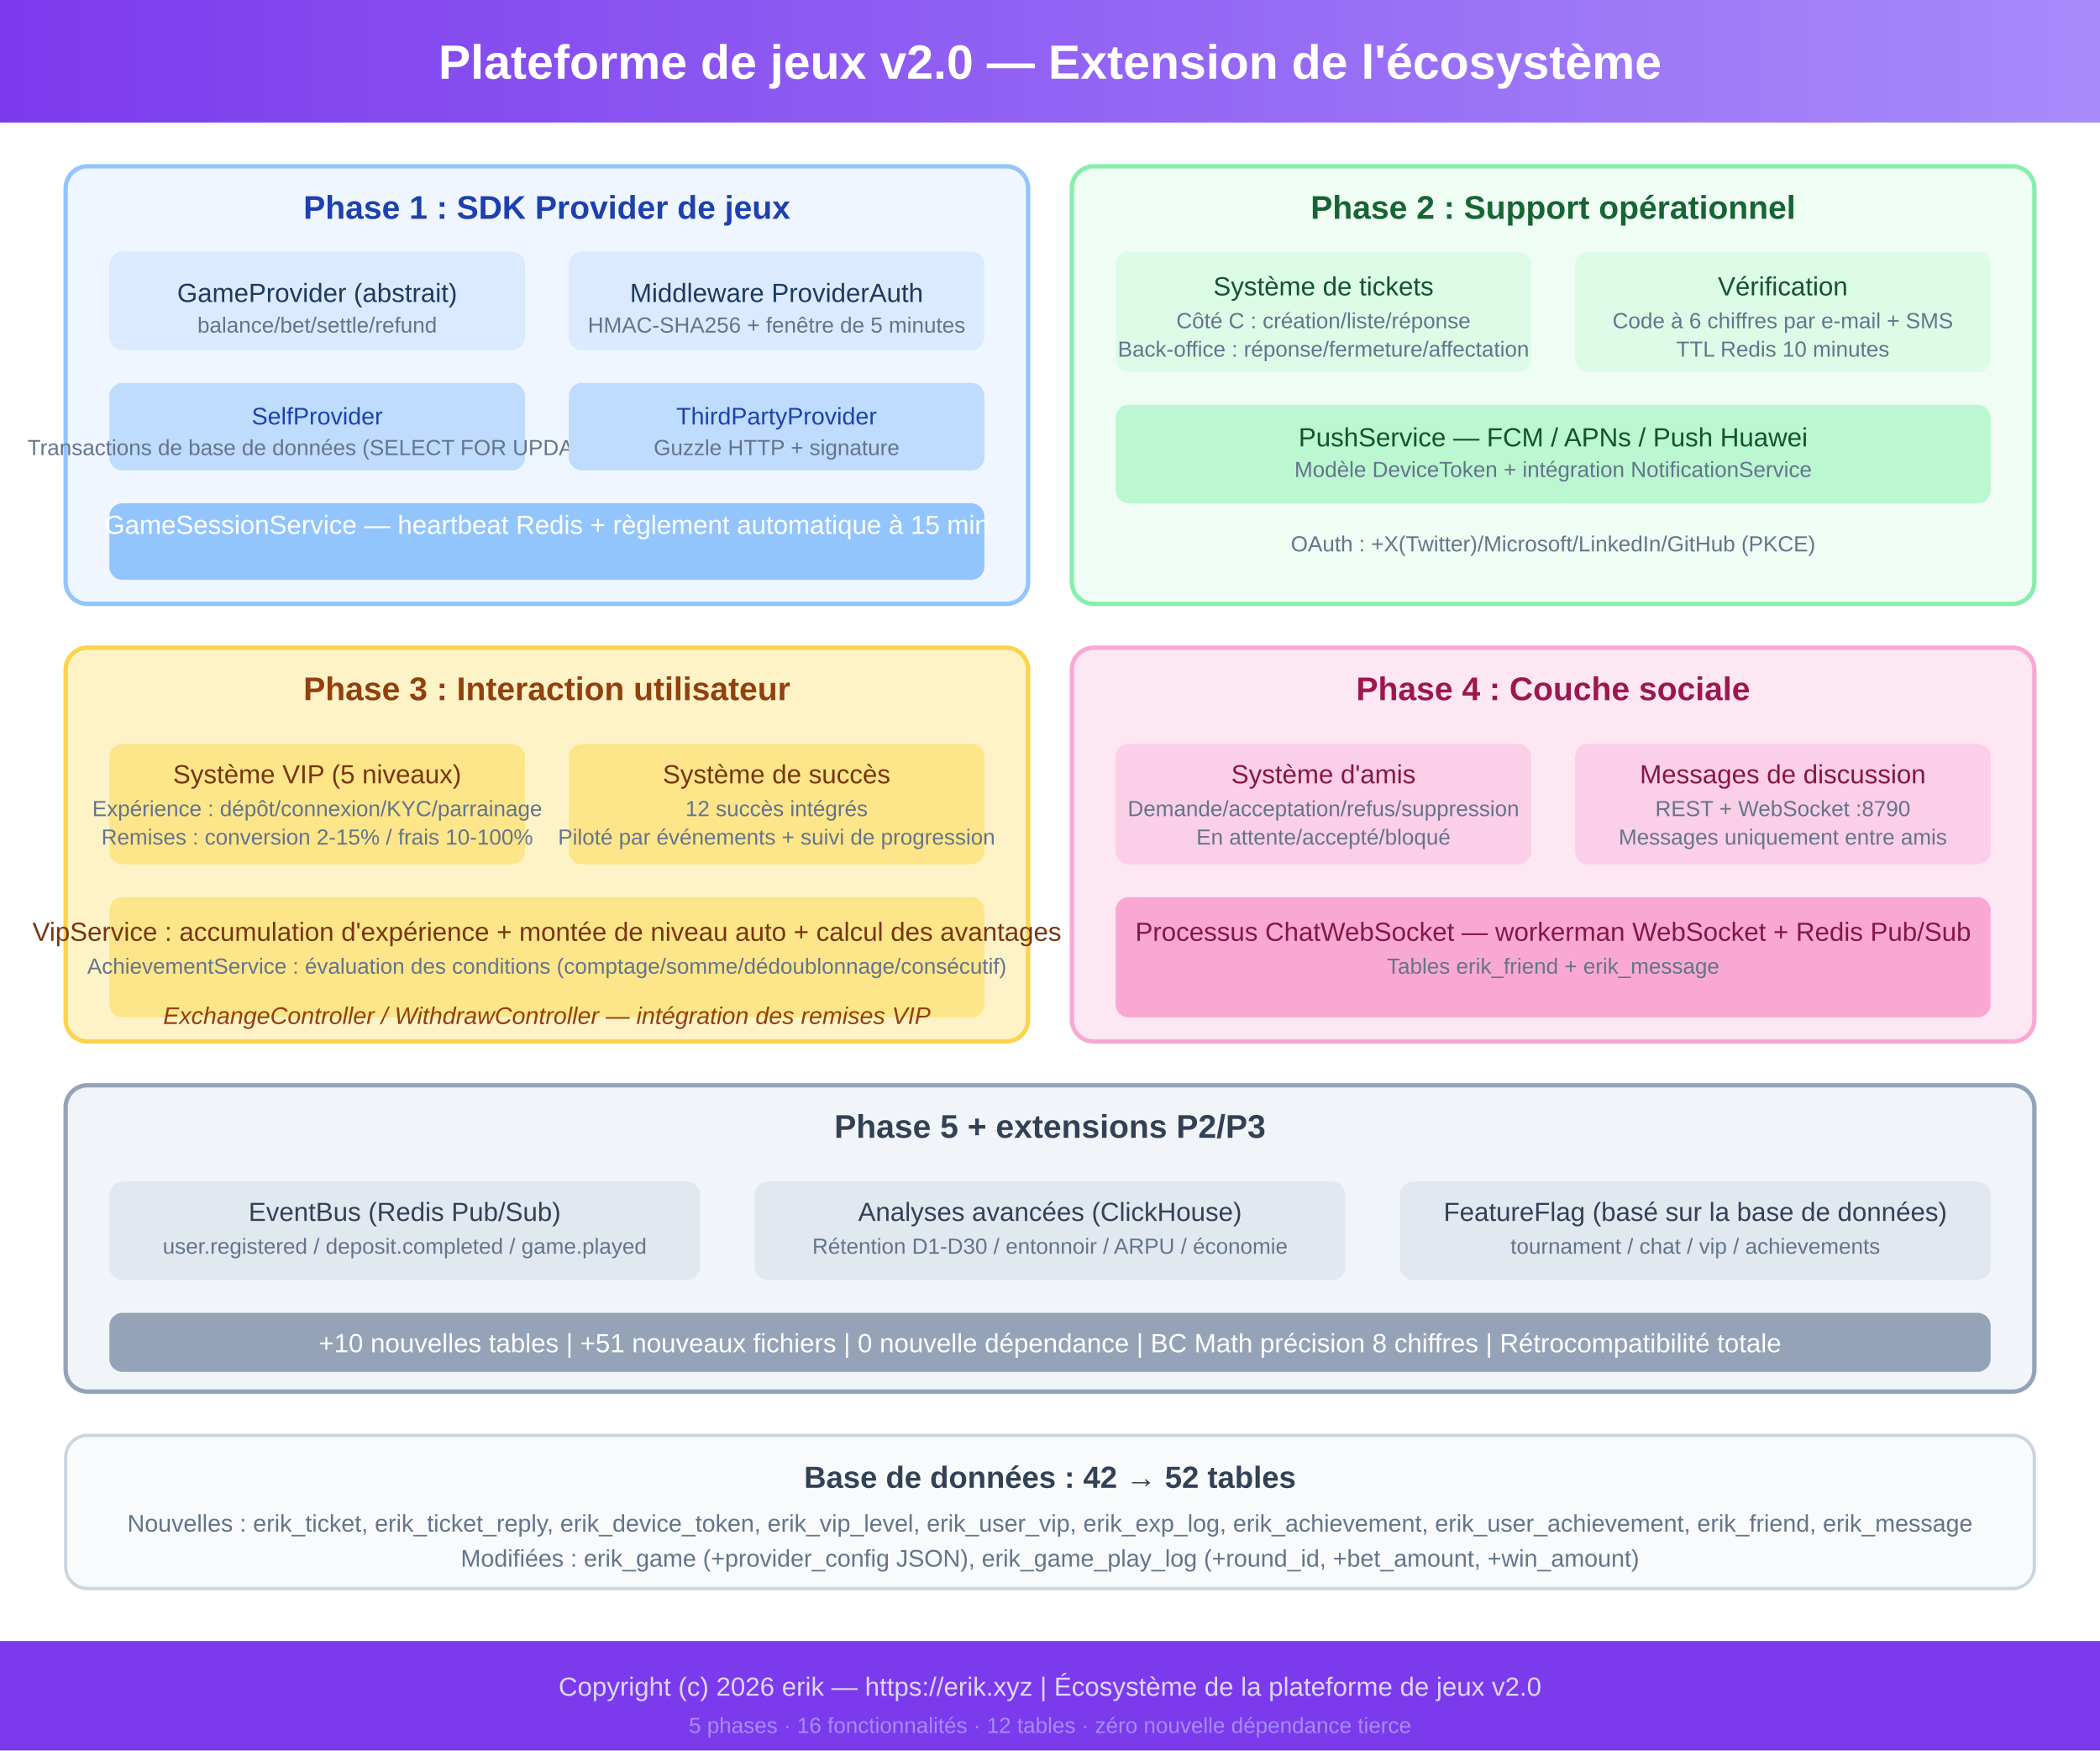
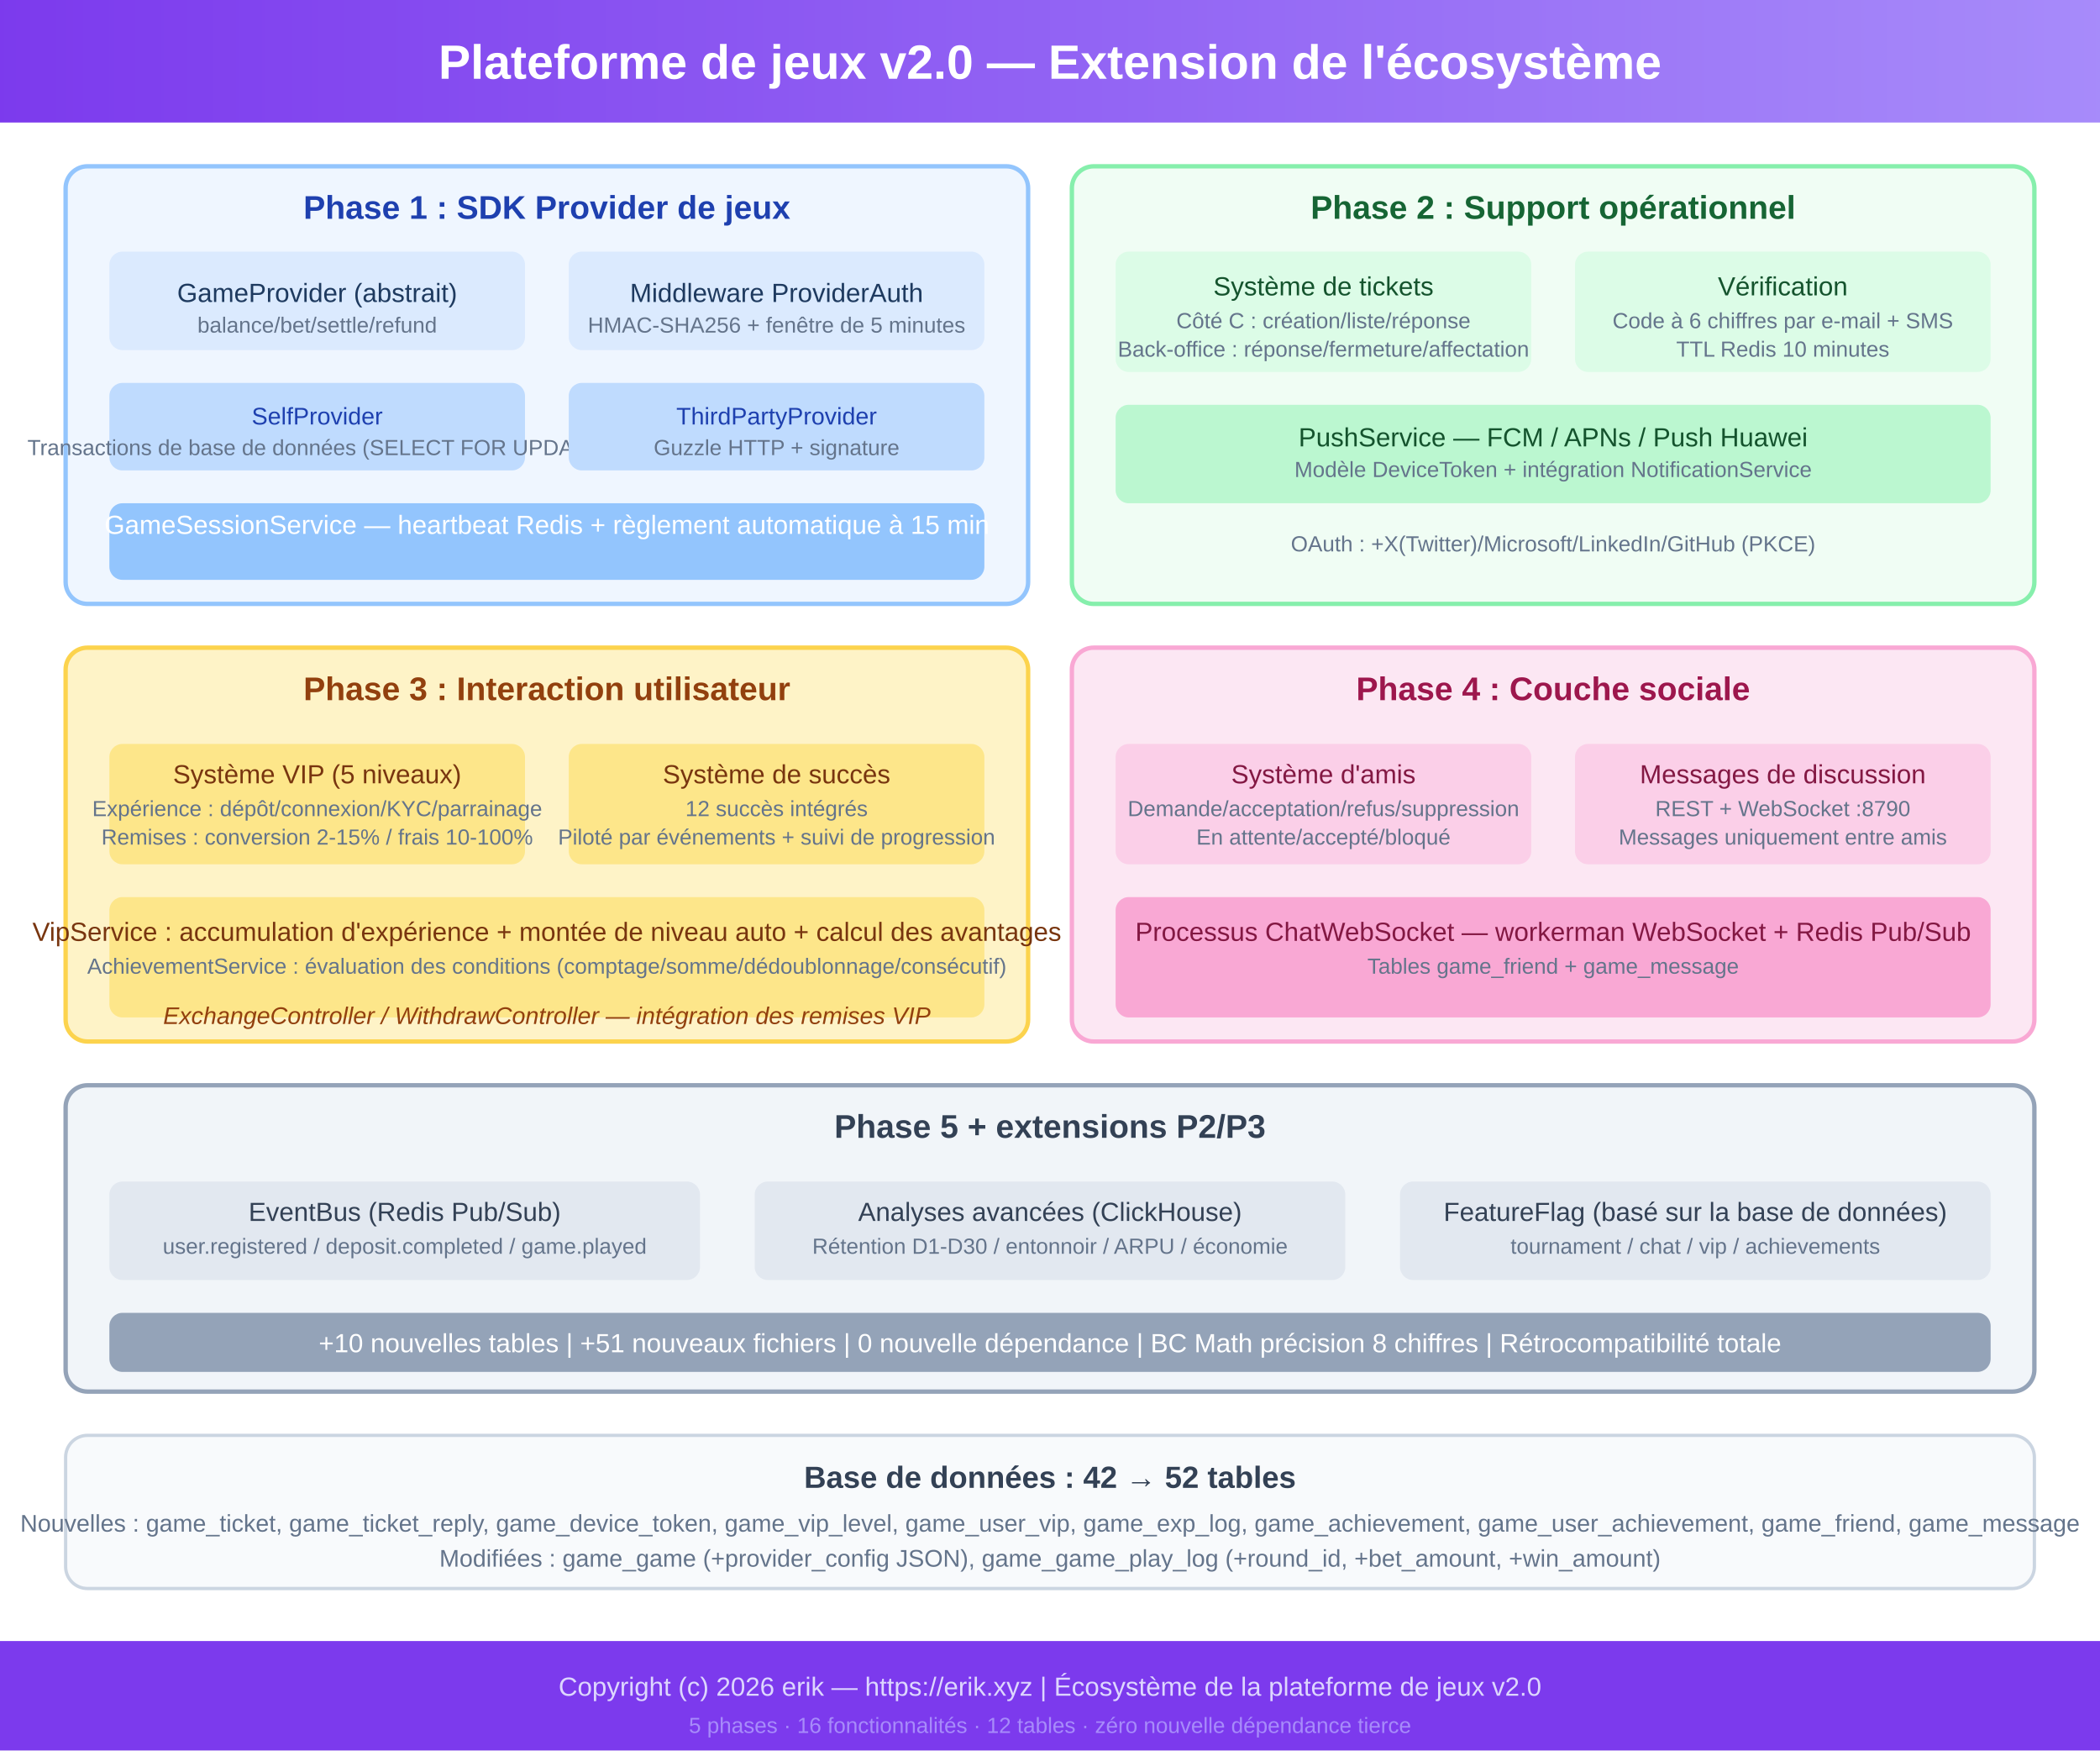
<svg xmlns="http://www.w3.org/2000/svg" viewBox="0 0 960 800" font-family="Arial, 'Noto Sans SC', 'Noto Sans', sans-serif">
  <defs>
    <marker id="arrow" markerWidth="10" markerHeight="7" refX="10" refY="3.5" orient="auto">
      <polygon points="0 0, 10 3.5, 0 7" fill="#64748b" />
    </marker>
    <linearGradient id="hdr" x1="0" y1="0" x2="1" y2="0">
      <stop offset="0%" stop-color="#7c3aed" />
      <stop offset="100%" stop-color="#a78bfa" />
    </linearGradient>
    <linearGradient id="gradNew" x1="0" y1="0" x2="0" y2="1">
      <stop offset="0%" stop-color="#faf5ff" />
      <stop offset="100%" stop-color="#f3e8ff" />
    </linearGradient>
    <linearGradient id="gradProvider" x1="0" y1="0" x2="0" y2="1">
      <stop offset="0%" stop-color="#eff6ff" />
      <stop offset="100%" stop-color="#dbeafe" />
    </linearGradient>
  </defs>
  <rect width="960" height="800" fill="#ffffff" />
  <rect x="0" y="0" width="960" height="56" fill="url(#hdr)" />
  <text x="480" y="36" text-anchor="middle" fill="#fff" font-size="22" font-weight="bold">Plateforme de jeux v2.0 — Extension de l'écosystème</text>
  <rect x="30" y="76" width="440" height="200" rx="10" fill="#eff6ff" stroke="#93c5fd" stroke-width="2" />
  <text x="250" y="100" text-anchor="middle" fill="#1e40af" font-size="15" font-weight="bold">Phase 1 : SDK Provider de jeux</text>
  <rect x="50" y="115" width="190" height="45" rx="6" fill="#dbeafe" />
  <text x="145" y="138" text-anchor="middle" fill="#1e3a5f" font-size="12">GameProvider (abstrait)</text>
  <text x="145" y="152" text-anchor="middle" fill="#64748b" font-size="10">balance/bet/settle/refund</text>
  <rect x="260" y="115" width="190" height="45" rx="6" fill="#dbeafe" />
  <text x="355" y="138" text-anchor="middle" fill="#1e3a5f" font-size="12">Middleware ProviderAuth</text>
  <text x="355" y="152" text-anchor="middle" fill="#64748b" font-size="10">HMAC-SHA256 + fenêtre de 5 minutes</text>
  <rect x="50" y="175" width="190" height="40" rx="6" fill="#bfdbfe" />
  <text x="145" y="194" text-anchor="middle" fill="#1e40af" font-size="11">SelfProvider</text>
  <text x="145" y="208" text-anchor="middle" fill="#64748b" font-size="10">Transactions de base de données (SELECT FOR UPDATE)</text>
  <rect x="260" y="175" width="190" height="40" rx="6" fill="#bfdbfe" />
  <text x="355" y="194" text-anchor="middle" fill="#1e40af" font-size="11">ThirdPartyProvider</text>
  <text x="355" y="208" text-anchor="middle" fill="#64748b" font-size="10">Guzzle HTTP + signature</text>
  <rect x="50" y="230" width="400" height="35" rx="6" fill="#93c5fd" />
  <text x="250" y="244" text-anchor="middle" fill="#fff" font-size="12">GameSessionService — heartbeat Redis + règlement automatique à 15 min</text>
  <rect x="490" y="76" width="440" height="200" rx="10" fill="#f0fdf4" stroke="#86efac" stroke-width="2" />
  <text x="710" y="100" text-anchor="middle" fill="#166534" font-size="15" font-weight="bold">Phase 2 : Support opérationnel</text>
  <rect x="510" y="115" width="190" height="55" rx="6" fill="#dcfce7" />
  <text x="605" y="135" text-anchor="middle" fill="#14532d" font-size="12">Système de tickets</text>
  <text x="605" y="150" text-anchor="middle" fill="#64748b" font-size="10">Côté C : création/liste/réponse</text>
  <text x="605" y="163" text-anchor="middle" fill="#64748b" font-size="10">Back-office : réponse/fermeture/affectation</text>
  <rect x="720" y="115" width="190" height="55" rx="6" fill="#dcfce7" />
  <text x="815" y="135" text-anchor="middle" fill="#14532d" font-size="12">Vérification</text>
  <text x="815" y="150" text-anchor="middle" fill="#64748b" font-size="10">Code à 6 chiffres par e-mail + SMS</text>
  <text x="815" y="163" text-anchor="middle" fill="#64748b" font-size="10">TTL Redis 10 minutes</text>
  <rect x="510" y="185" width="400" height="45" rx="6" fill="#bbf7d0" />
  <text x="710" y="204" text-anchor="middle" fill="#14532d" font-size="12">PushService — FCM / APNs / Push Huawei</text>
  <text x="710" y="252" text-anchor="middle" fill="#64748b" font-size="10">OAuth : +X(Twitter)/Microsoft/LinkedIn/GitHub (PKCE)</text>
  <text x="710" y="218" text-anchor="middle" fill="#64748b" font-size="10">Modèle DeviceToken + intégration NotificationService</text>
  <rect x="30" y="296" width="440" height="180" rx="10" fill="#fef3c7" stroke="#fcd34d" stroke-width="2" />
  <text x="250" y="320" text-anchor="middle" fill="#92400e" font-size="15" font-weight="bold">Phase 3 : Interaction utilisateur</text>
  <rect x="50" y="340" width="190" height="55" rx="6" fill="#fde68a" />
  <text x="145" y="358" text-anchor="middle" fill="#78350f" font-size="12">Système VIP (5 niveaux)</text>
  <text x="145" y="373" text-anchor="middle" fill="#64748b" font-size="10">Expérience : dépôt/connexion/KYC/parrainage</text>
  <text x="145" y="386" text-anchor="middle" fill="#64748b" font-size="10">Remises : conversion 2-15% / frais 10-100%</text>
  <rect x="260" y="340" width="190" height="55" rx="6" fill="#fde68a" />
  <text x="355" y="358" text-anchor="middle" fill="#78350f" font-size="12">Système de succès</text>
  <text x="355" y="373" text-anchor="middle" fill="#64748b" font-size="10">12 succès intégrés</text>
  <text x="355" y="386" text-anchor="middle" fill="#64748b" font-size="10">Piloté par événements + suivi de progression</text>
  <rect x="50" y="410" width="400" height="55" rx="6" fill="#fde68a" />
  <text x="250" y="430" text-anchor="middle" fill="#78350f" font-size="12">VipService : accumulation d'expérience + montée de niveau auto + calcul des avantages</text>
  <text x="250" y="445" text-anchor="middle" fill="#64748b" font-size="10">AchievementService : évaluation des conditions (comptage/somme/dédoublonnage/consécutif)</text>
  <text x="250" y="468" text-anchor="middle" fill="#92400e" font-size="11" font-style="italic">ExchangeController / WithdrawController — intégration des remises VIP</text>
  <rect x="490" y="296" width="440" height="180" rx="10" fill="#fce7f3" stroke="#f9a8d4" stroke-width="2" />
  <text x="710" y="320" text-anchor="middle" fill="#9d174d" font-size="15" font-weight="bold">Phase 4 : Couche sociale</text>
  <rect x="510" y="340" width="190" height="55" rx="6" fill="#fbcfe8" />
  <text x="605" y="358" text-anchor="middle" fill="#831843" font-size="12">Système d'amis</text>
  <text x="605" y="373" text-anchor="middle" fill="#64748b" font-size="10">Demande/acceptation/refus/suppression</text>
  <text x="605" y="386" text-anchor="middle" fill="#64748b" font-size="10">En attente/accepté/bloqué</text>
  <rect x="720" y="340" width="190" height="55" rx="6" fill="#fbcfe8" />
  <text x="815" y="358" text-anchor="middle" fill="#831843" font-size="12">Messages de discussion</text>
  <text x="815" y="373" text-anchor="middle" fill="#64748b" font-size="10">REST + WebSocket :8790</text>
  <text x="815" y="386" text-anchor="middle" fill="#64748b" font-size="10">Messages uniquement entre amis</text>
  <rect x="510" y="410" width="400" height="55" rx="6" fill="#f9a8d4" />
  <text x="710" y="430" text-anchor="middle" fill="#831843" font-size="12">Processus ChatWebSocket — workerman WebSocket + Redis Pub/Sub</text>
-   <text x="710" y="445" text-anchor="middle" fill="#64748b" font-size="10">Tables erik_friend + erik_message</text>
+   <text x="710" y="445" text-anchor="middle" fill="#64748b" font-size="10">Tables game_friend + game_message</text>
  <rect x="30" y="496" width="900" height="140" rx="10" fill="#f1f5f9" stroke="#94a3b8" stroke-width="2" />
  <text x="480" y="520" text-anchor="middle" fill="#334155" font-size="15" font-weight="bold">Phase 5 + extensions P2/P3</text>
  <rect x="50" y="540" width="270" height="45" rx="6" fill="#e2e8f0" />
  <text x="185" y="558" text-anchor="middle" fill="#334155" font-size="12">EventBus (Redis Pub/Sub)</text>
  <text x="185" y="573" text-anchor="middle" fill="#64748b" font-size="10">user.registered / deposit.completed / game.played</text>
  <rect x="345" y="540" width="270" height="45" rx="6" fill="#e2e8f0" />
  <text x="480" y="558" text-anchor="middle" fill="#334155" font-size="12">Analyses avancées (ClickHouse)</text>
  <text x="480" y="573" text-anchor="middle" fill="#64748b" font-size="10">Rétention D1-D30 / entonnoir / ARPU / économie</text>
  <rect x="640" y="540" width="270" height="45" rx="6" fill="#e2e8f0" />
  <text x="775" y="558" text-anchor="middle" fill="#334155" font-size="12">FeatureFlag (basé sur la base de données)</text>
  <text x="775" y="573" text-anchor="middle" fill="#64748b" font-size="10">tournament / chat / vip / achievements</text>
  <rect x="50" y="600" width="860" height="27" rx="6" fill="#94a3b8" />
  <text x="480" y="618" text-anchor="middle" fill="#fff" font-size="12">+10 nouvelles tables  |  +51 nouveaux fichiers  |  0 nouvelle dépendance  |  BC Math précision 8 chiffres  |  Rétrocompatibilité totale</text>
  <rect x="30" y="656" width="900" height="70" rx="10" fill="#f8fafc" stroke="#cbd5e1" stroke-width="1.5" />
  <text x="480" y="680" text-anchor="middle" fill="#334155" font-size="14" font-weight="bold">Base de données : 42 → 52 tables</text>
-   <text x="480" y="700" text-anchor="middle" fill="#64748b" font-size="11">Nouvelles : erik_ticket, erik_ticket_reply, erik_device_token, erik_vip_level, erik_user_vip, erik_exp_log, erik_achievement, erik_user_achievement, erik_friend, erik_message</text>
-   <text x="480" y="716" text-anchor="middle" fill="#64748b" font-size="11">Modifiées : erik_game (+provider_config JSON), erik_game_play_log (+round_id, +bet_amount, +win_amount)</text>
+   <text x="480" y="700" text-anchor="middle" fill="#64748b" font-size="11">Nouvelles : game_ticket, game_ticket_reply, game_device_token, game_vip_level, game_user_vip, game_exp_log, game_achievement, game_user_achievement, game_friend, game_message</text>
+   <text x="480" y="716" text-anchor="middle" fill="#64748b" font-size="11">Modifiées : game_game (+provider_config JSON), game_game_play_log (+round_id, +bet_amount, +win_amount)</text>
  <rect x="0" y="750" width="960" height="50" fill="#7c3aed" />
  <text x="480" y="775" text-anchor="middle" fill="#ddd6fe" font-size="12">Copyright (c) 2026 erik — https://erik.xyz | Écosystème de la plateforme de jeux v2.0</text>
  <text x="480" y="792" text-anchor="middle" fill="#a78bfa" font-size="10">5 phases · 16 fonctionnalités · 12 tables · zéro nouvelle dépendance tierce</text>
</svg>
